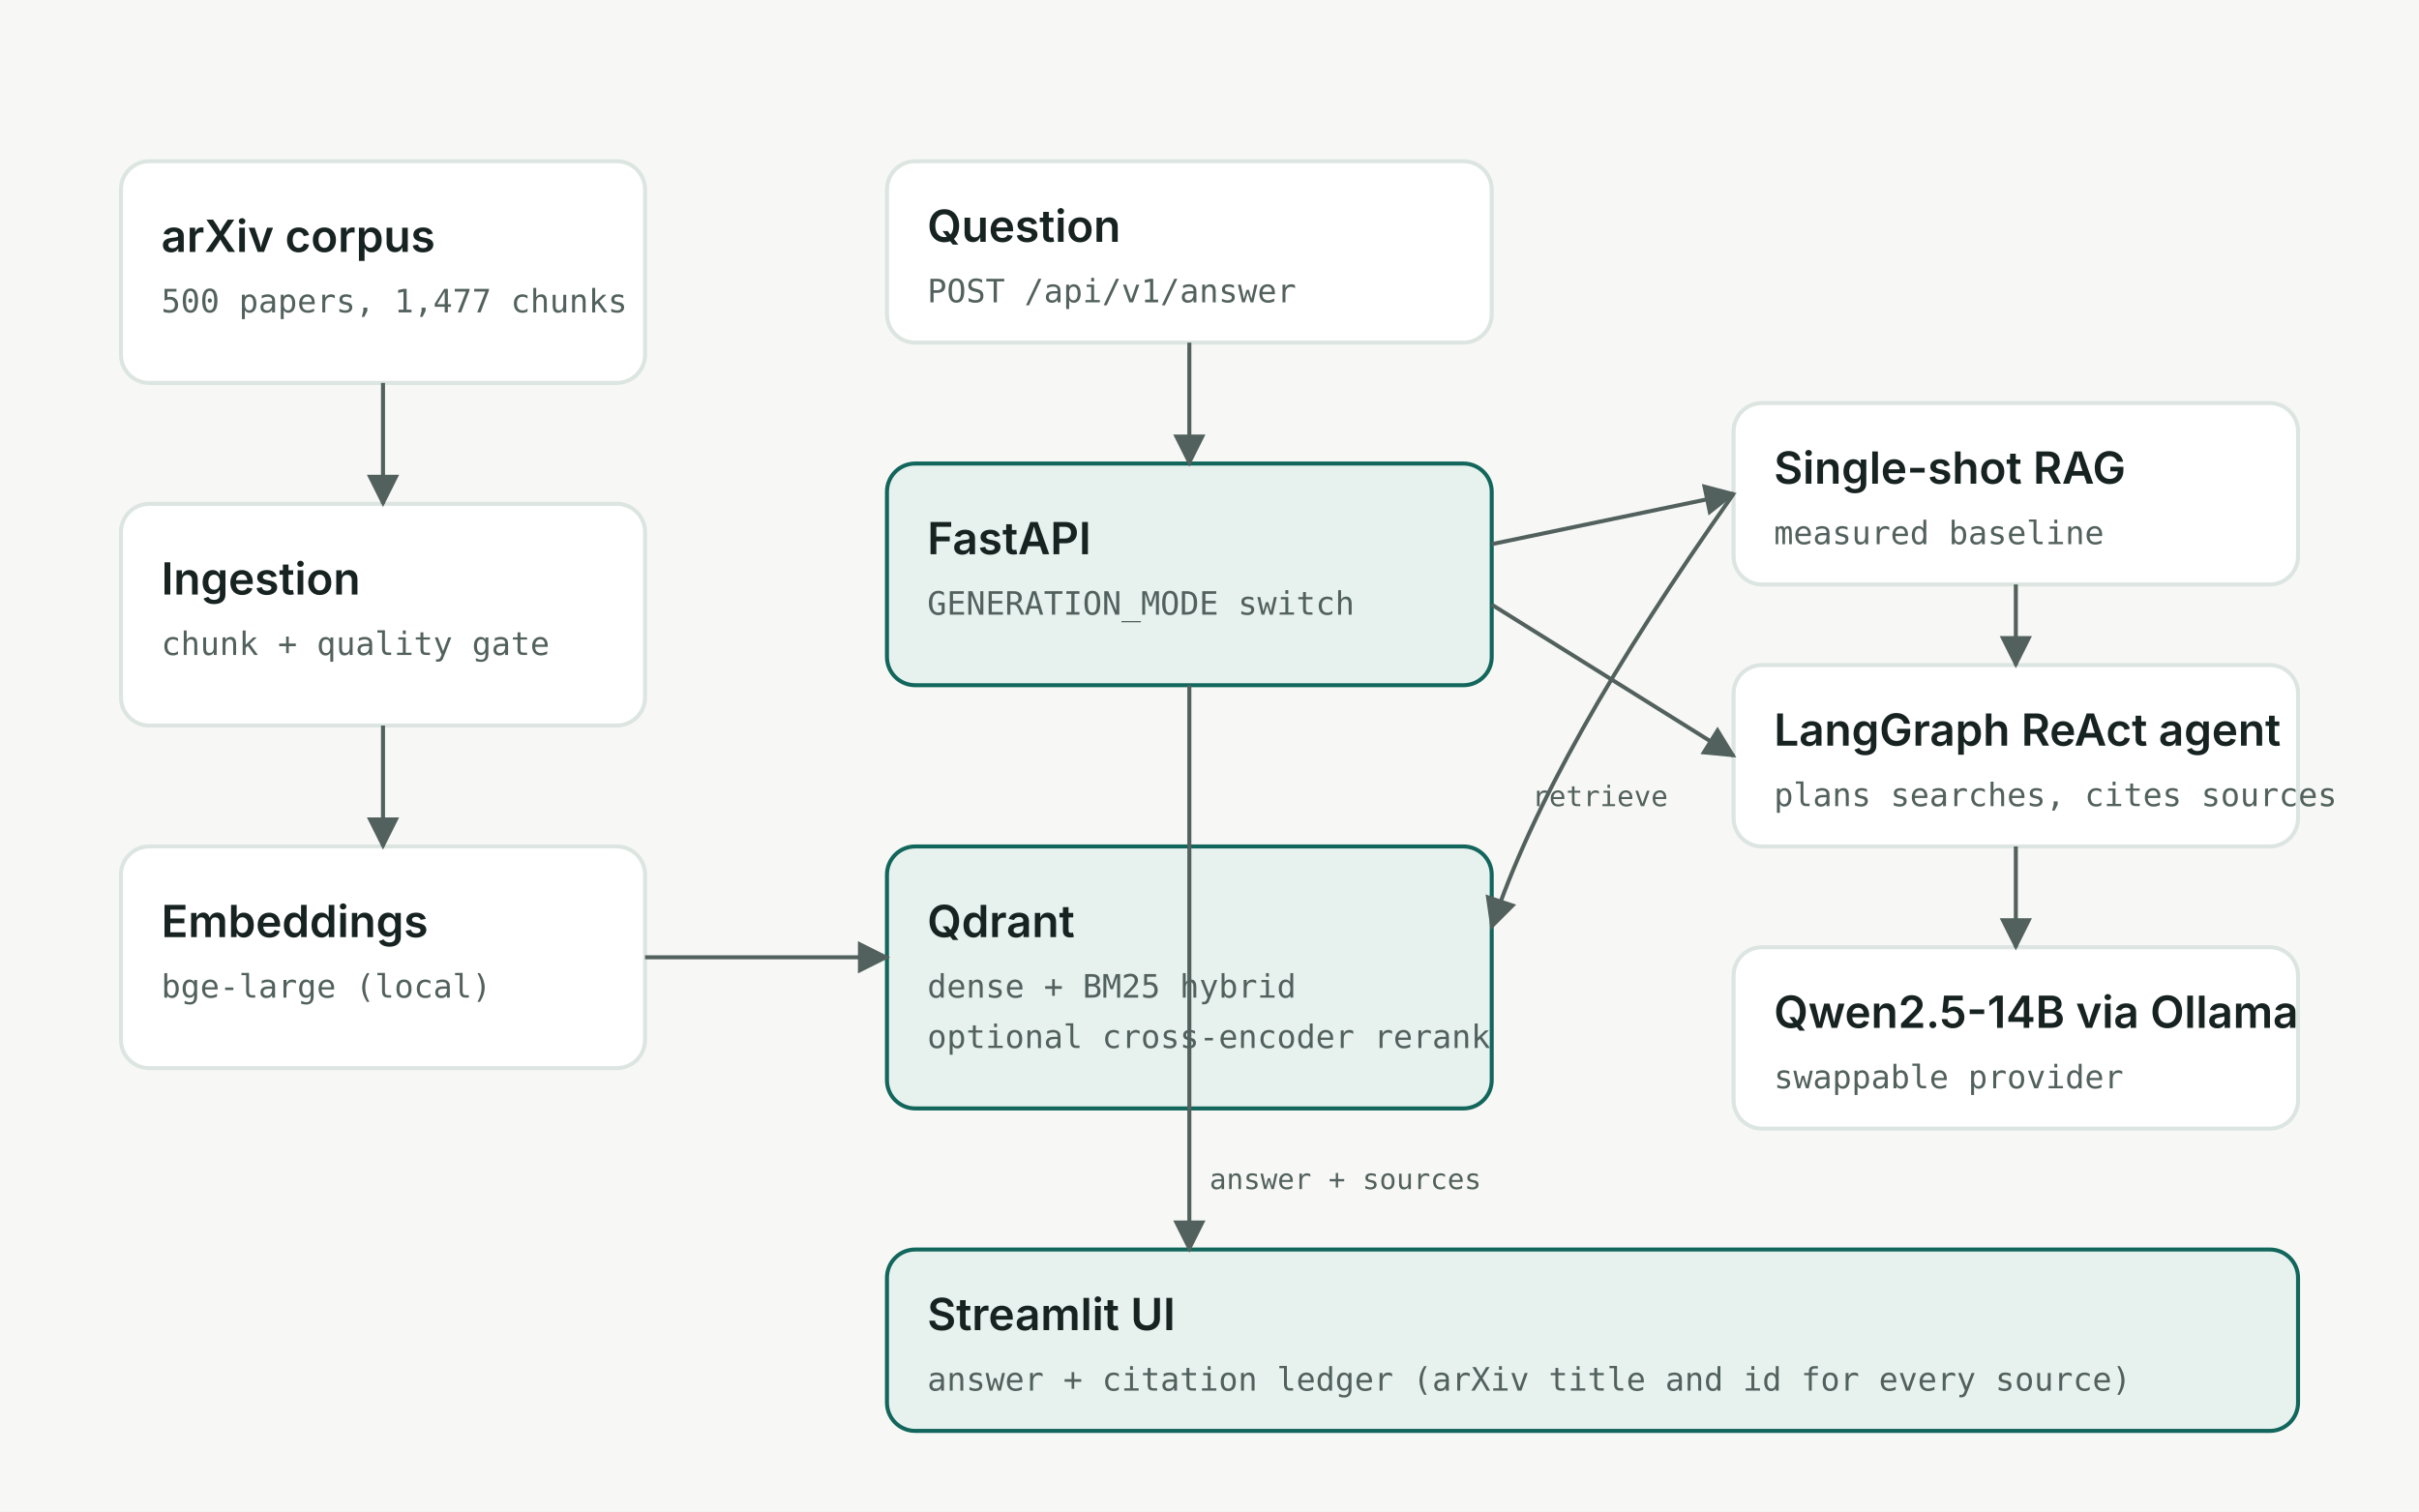
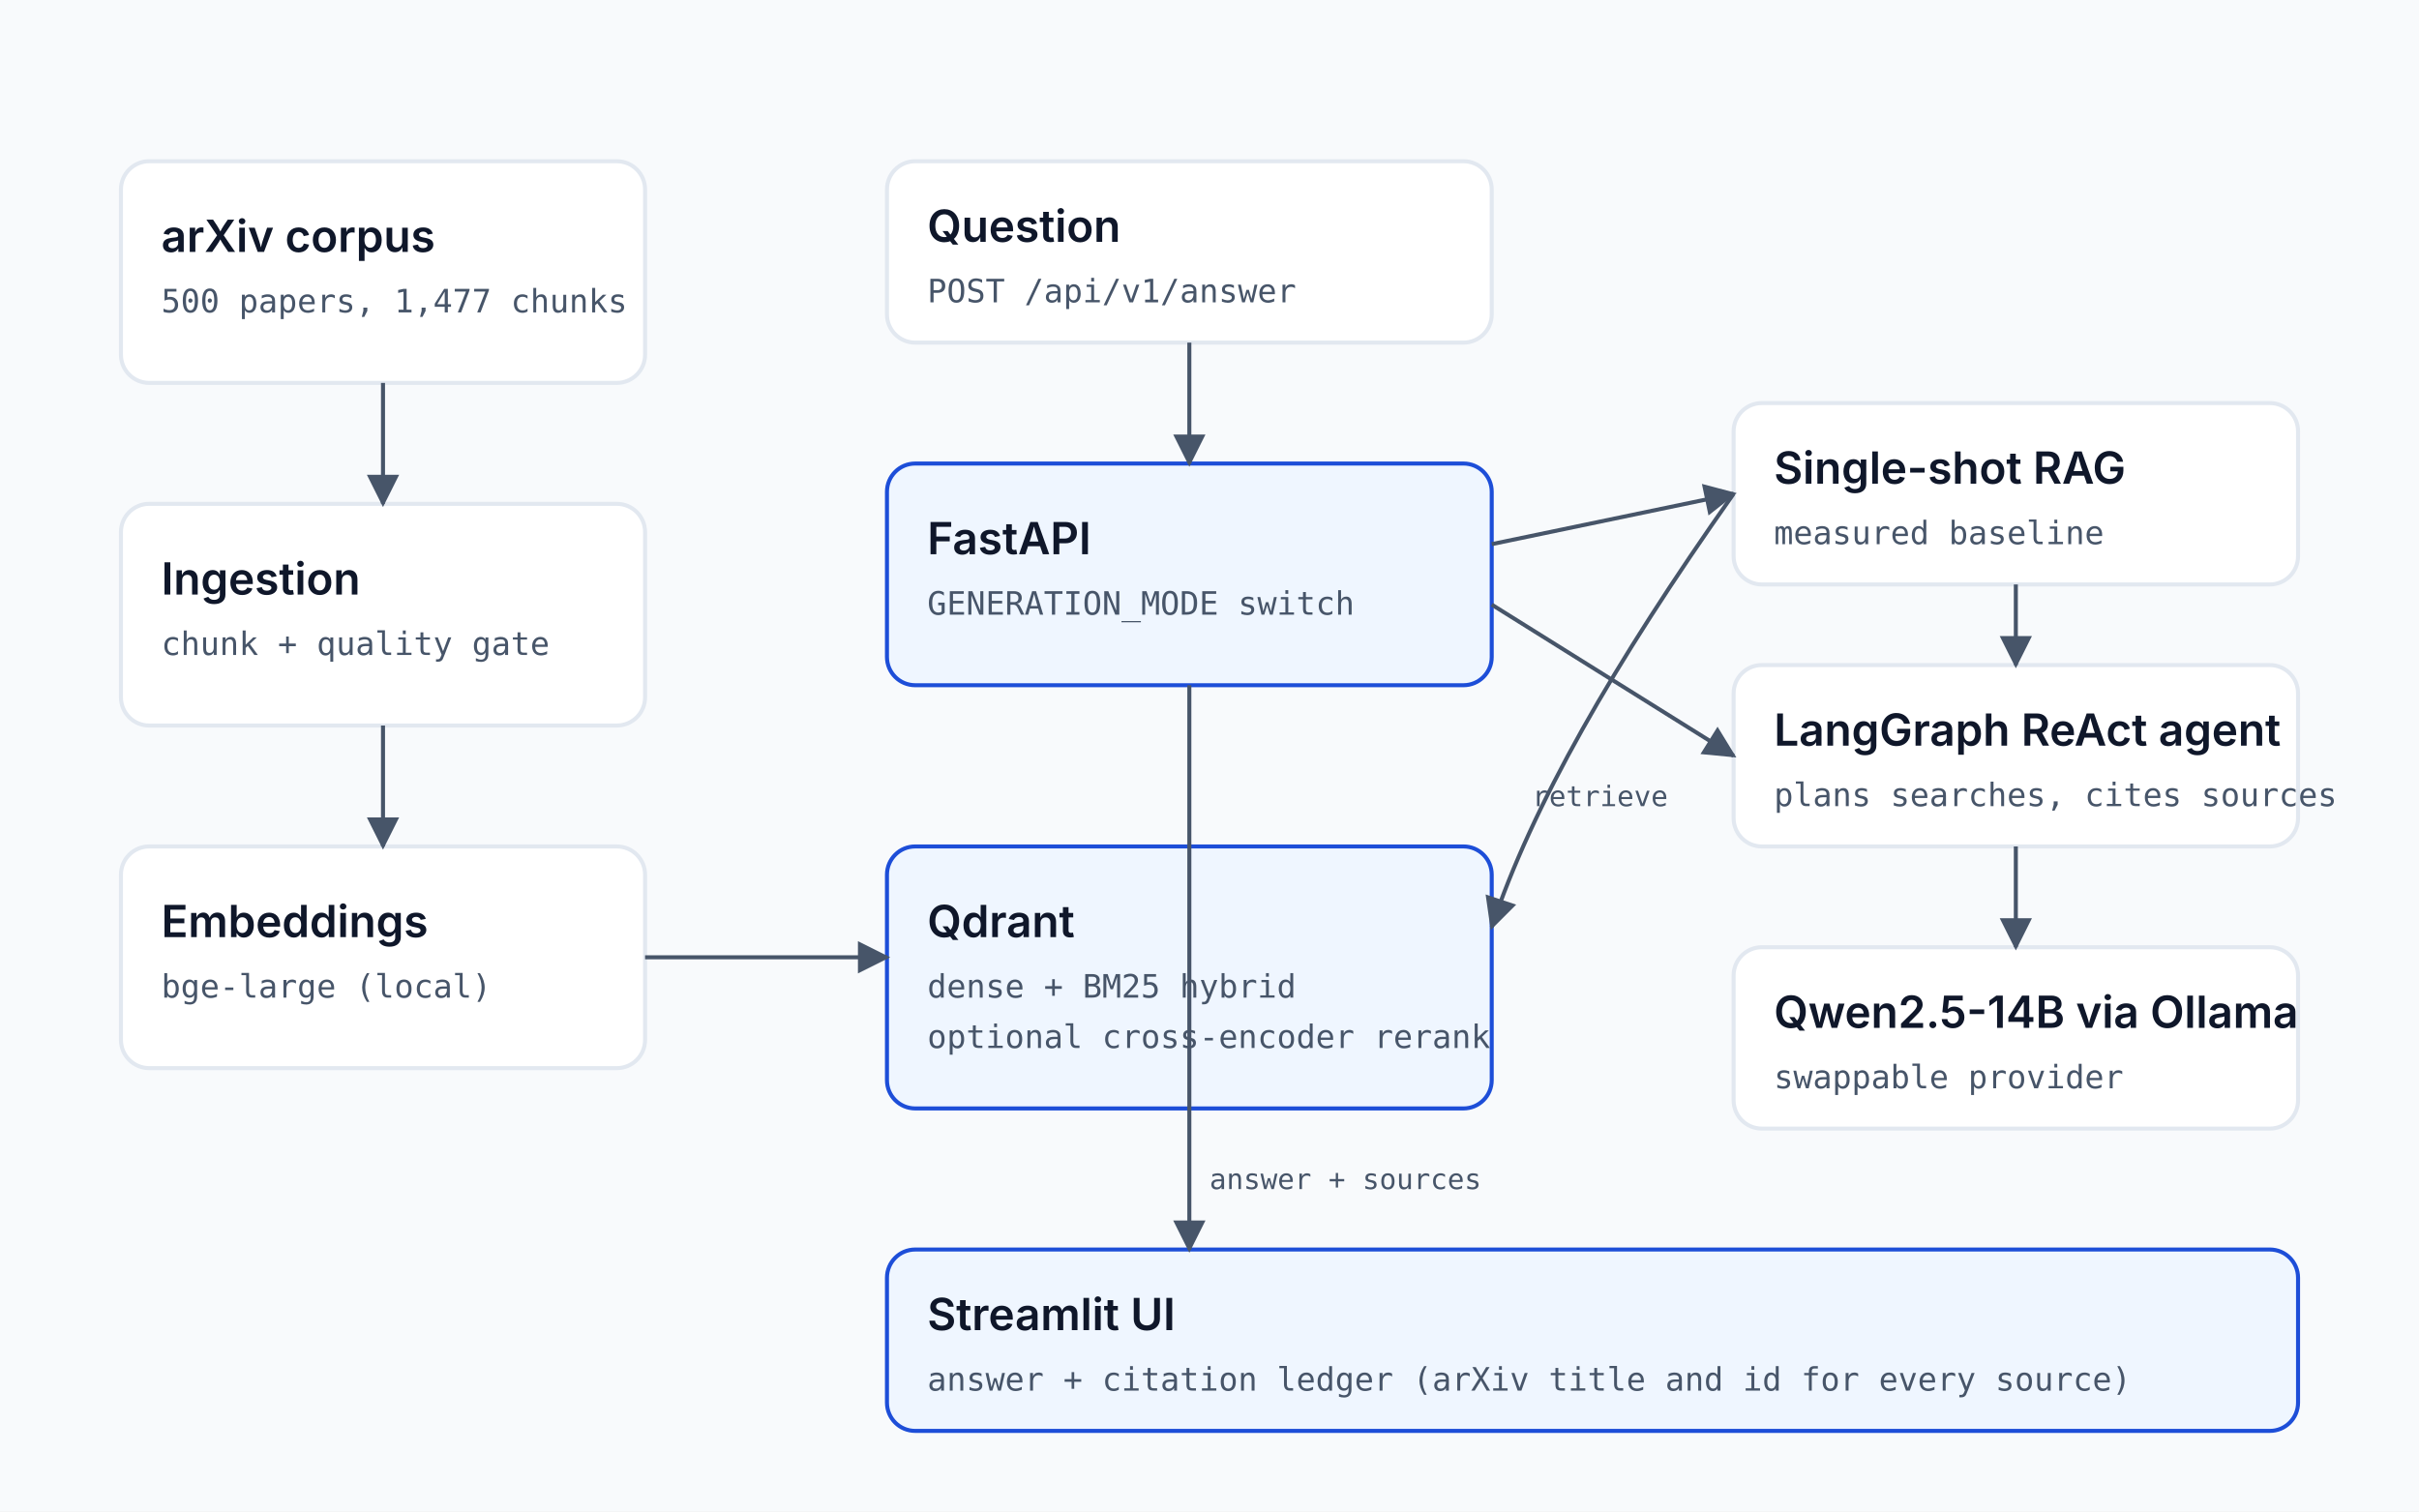
<svg xmlns="http://www.w3.org/2000/svg" viewBox="0 0 1200 750" role="img" aria-labelledby="t d">
  <defs>
    <marker id="arrow" viewBox="0 0 10 10" refX="9" refY="5" markerWidth="8" markerHeight="8" orient="auto-start-reverse">
-       <path d="M0,0 L10,5 L0,10 z" fill="#52615D" />
+       <path d="M0,0 L10,5 L0,10 z" fill="#475569" />
    </marker>
    <style>
-       .box{fill:#fff;stroke:#DCE5E1;stroke-width:2;rx:14}
-       .accent{fill:#E7F2EF;stroke:#12665C}
-       .label{font:600 22px Inter,system-ui,sans-serif;fill:#172321}
-       .sub{font:16px "IBM Plex Mono",ui-monospace,monospace;fill:#52615D}
-       .edge{stroke:#52615D;stroke-width:2;fill:none;marker-end:url(#arrow)}
-       .edgelabel{font:14px "IBM Plex Mono",ui-monospace,monospace;fill:#52615D}
+       .box{fill:#fff;stroke:#e2e8f0;stroke-width:2;rx:14}
+       .accent{fill:#eff6ff;stroke:#1d4ed8}
+       .label{font:600 22px Inter,system-ui,sans-serif;fill:#0f172a}
+       .sub{font:16px "IBM Plex Mono",ui-monospace,monospace;fill:#475569}
+       .edge{stroke:#475569;stroke-width:2;fill:none;marker-end:url(#arrow)}
+       .edgelabel{font:14px "IBM Plex Mono",ui-monospace,monospace;fill:#475569}
    </style>
  </defs>
-   <rect width="1200" height="750" fill="#F7F8F6" />
+   <rect width="1200" height="750" fill="#f8fafc" />
  <rect class="box" x="60" y="80" width="260" height="110" />
  <text class="label" x="80" y="125">arXiv corpus</text>
  <text class="sub" x="80" y="155">500 papers, 1,477 chunks</text>
  <rect class="box" x="60" y="250" width="260" height="110" />
  <text class="label" x="80" y="295">Ingestion</text>
  <text class="sub" x="80" y="325">chunk + quality gate</text>
  <rect class="box" x="60" y="420" width="260" height="110" />
  <text class="label" x="80" y="465">Embeddings</text>
  <text class="sub" x="80" y="495">bge-large (local)</text>
  <rect class="box accent" x="440" y="420" width="300" height="130" />
  <text class="label" x="460" y="465">Qdrant</text>
  <text class="sub" x="460" y="495">dense + BM25 hybrid</text>
  <text class="sub" x="460" y="520">optional cross-encoder rerank</text>
  <rect class="box" x="440" y="80" width="300" height="90" />
  <text class="label" x="460" y="120">Question</text>
  <text class="sub" x="460" y="150">POST /api/v1/answer</text>
  <rect class="box accent" x="440" y="230" width="300" height="110" />
  <text class="label" x="460" y="275">FastAPI</text>
  <text class="sub" x="460" y="305">GENERATION_MODE switch</text>
  <rect class="box" x="860" y="200" width="280" height="90" />
  <text class="label" x="880" y="240">Single-shot RAG</text>
  <text class="sub" x="880" y="270">measured baseline</text>
  <rect class="box" x="860" y="330" width="280" height="90" />
  <text class="label" x="880" y="370">LangGraph ReAct agent</text>
  <text class="sub" x="880" y="400">plans searches, cites sources</text>
  <rect class="box" x="860" y="470" width="280" height="90" />
  <text class="label" x="880" y="510">Qwen2.5-14B via Ollama</text>
  <text class="sub" x="880" y="540">swappable provider</text>
  <rect class="box accent" x="440" y="620" width="700" height="90" />
  <text class="label" x="460" y="660">Streamlit UI</text>
  <text class="sub" x="460" y="690">answer + citation ledger (arXiv title and id for every source)</text>
  <path class="edge" d="M190,190 L190,250" />
  <path class="edge" d="M190,360 L190,420" />
  <path class="edge" d="M320,475 L440,475" />
  <path class="edge" d="M590,170 L590,230" />
  <path class="edge" d="M740,270 L860,245" />
  <path class="edge" d="M740,300 L860,375" />
  <path class="edge" d="M860,245 C800,330 760,400 740,460" />
  <text class="edgelabel" x="760" y="400">retrieve</text>
  <path class="edge" d="M1000,420 L1000,470" />
  <path class="edge" d="M1000,290 L1000,330" />
  <path class="edge" d="M590,340 L590,620" />
  <text class="edgelabel" x="600" y="590">answer + sources</text>
</svg>
